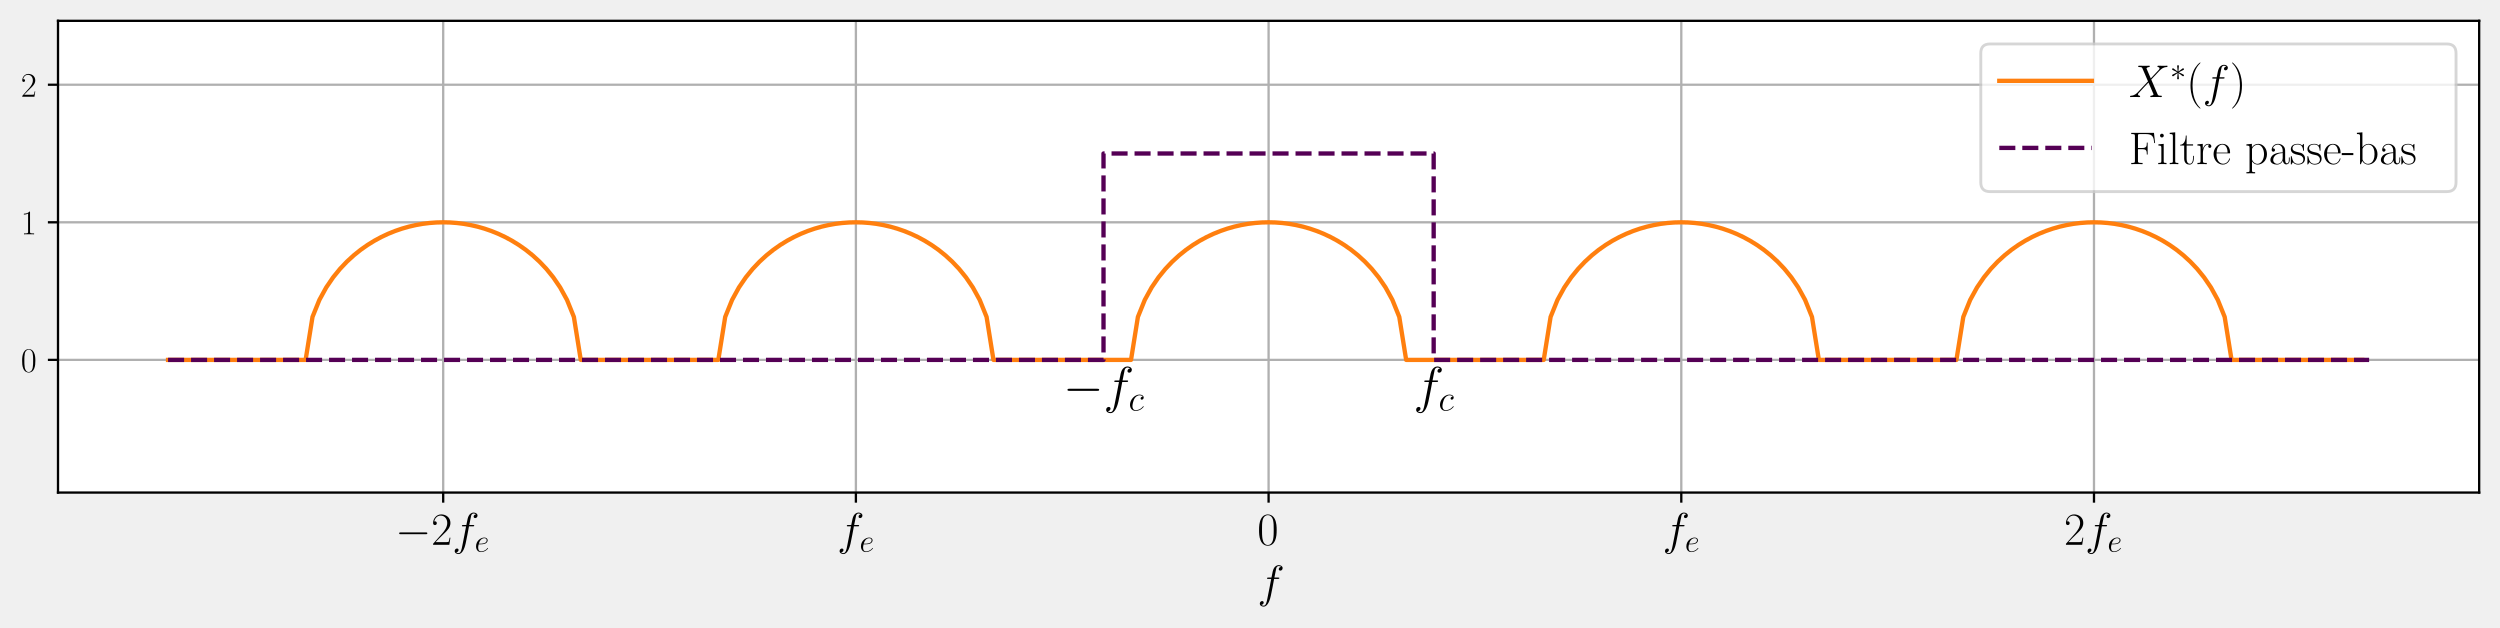
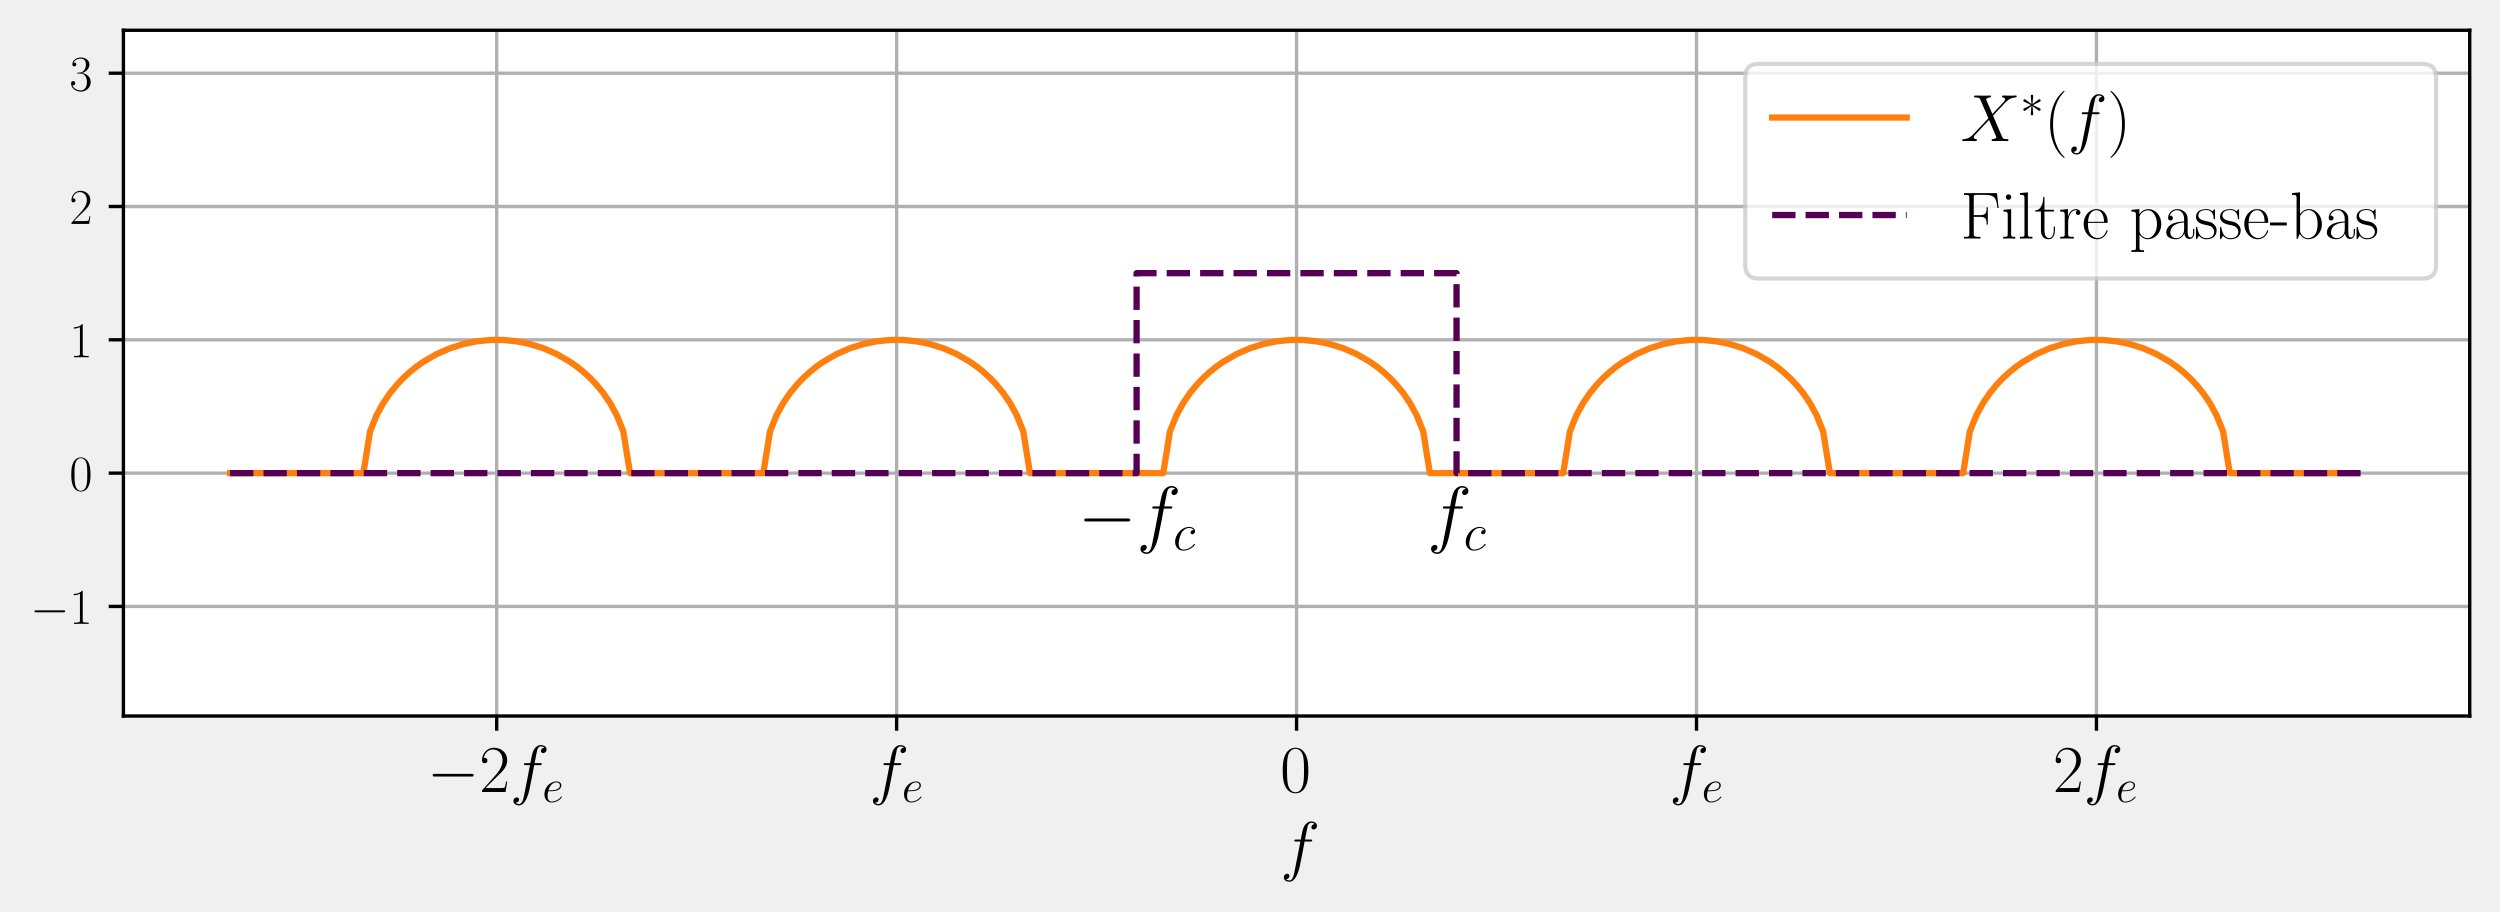
- <svg xmlns="http://www.w3.org/2000/svg" xmlns:xlink="http://www.w3.org/1999/xlink" height="216.818pt" version="1.1" viewBox="0 0 864.253 216.818" width="864.253pt">
+ <svg xmlns="http://www.w3.org/2000/svg" xmlns:xlink="http://www.w3.org/1999/xlink" height="216.818pt" version="1.1" viewBox="0 0 594.551 216.818" width="594.551pt">
  <defs>
    <style type="text/css">*{stroke-linecap:butt;stroke-linejoin:round;}</style>
  </defs>
  <g id="figure_1">
    <g id="patch_1">
-       <path d="M 0 216.818  L 864.253 216.818  L 864.253 0  L 0 0  z " style="fill:none;" />
+       <path d="M 0 216.818  L 594.551 216.818  L 594.551 0  L 0 0  z " style="fill:none;" />
    </g>
    <g id="axes_1">
      <g id="patch_2">
-         <path d="M 20.053 170.28  L 857.053 170.28  L 857.053 7.2  L 20.053 7.2  z " style="fill:#ffffff;" />
+         <path d="M 29.351 170.28  L 587.351 170.28  L 587.351 7.2  L 29.351 7.2  z " style="fill:#ffffff;" />
      </g>
      <g id="matplotlib.axis_1">
        <g id="xtick_1">
          <g id="line2d_1">
-             <path clip-path="url(#pfc6ff315b1)" d="M 153.212 170.28  L 153.212 7.2  " style="fill:none;stroke:#b0b0b0;stroke-linecap:square;stroke-width:0.8;" />
+             <path clip-path="url(#pac647e5688)" d="M 118.124 170.28  L 118.124 7.2  " style="fill:none;stroke:#b0b0b0;stroke-linecap:square;stroke-width:0.8;" />
          </g>
          <g id="line2d_2">
            <defs>
-               <path d="M 0 0  L 0 3.5  " id="m33887ba7ff" style="stroke:#000000;stroke-width:0.8;" />
+               <path d="M 0 0  L 0 3.5  " id="m312e76c553" style="stroke:#000000;stroke-width:0.8;" />
            </defs>
            <g>
-               <use style="stroke:#000000;stroke-width:0.8;" x="153.212" xlink:href="#m33887ba7ff" y="170.28" />
+               <use style="stroke:#000000;stroke-width:0.8;" x="118.124" xlink:href="#m312e76c553" y="170.28" />
            </g>
          </g>
          <g id="text_1">
-             <g transform="translate(136.6667 188.3496)scale(0.16 -0.16)">
+             <g transform="translate(101.5788 188.3496)scale(0.16 -0.16)">
              <defs>
                <path d="M 4218 1472  C 4326 1472 4442 1472 4442 1600  C 4442 1728 4326 1728 4218 1728  L 755 1728  C 646 1728 531 1728 531 1600  C 531 1472 646 1472 755 1472  L 4218 1472  z " id="CMSY10-0" transform="scale(0.015625)" />
                <path d="M 2669 990  L 2554 990  C 2490 537 2438 460 2413 422  C 2381 371 1920 371 1830 371  L 602 371  C 832 620 1280 1073 1824 1596  C 2214 1966 2669 2400 2669 3033  C 2669 3788 2067 4224 1395 4224  C 691 4224 262 3603 262 3027  C 262 2777 448 2745 525 2745  C 589 2745 781 2783 781 3007  C 781 3206 614 3264 525 3264  C 486 3264 448 3257 422 3244  C 544 3788 915 4057 1306 4057  C 1862 4057 2227 3616 2227 3033  C 2227 2477 1901 1998 1536 1583  L 262 147  L 262 0  L 2515 0  L 2669 990  z " id="CMR17-32" transform="scale(0.015625)" />
                <path d="M 2854 2566  C 2982 2566 3034 2566 3034 2687  C 3034 2752 2982 2752 2867 2752  L 2349 2752  C 2470 3398 2560 3846 2611 4051  C 2650 4204 2784 4351 2950 4351  C 3085 4351 3219 4294 3283 4236  C 3034 4211 2957 4025 2957 3916  C 2957 3788 3053 3712 3174 3712  C 3302 3712 3494 3820 3494 4064  C 3494 4332 3226 4480 2944 4480  C 2669 4480 2400 4275 2272 4025  C 2157 3801 2093 3573 1946 2752  L 1517 2752  C 1395 2752 1331 2752 1331 2636  C 1331 2566 1370 2566 1498 2566  L 1907 2566  C 1792 1977 1530 545 1382 -132  C 1274 -685 1178 -1152 858 -1152  C 838 -1152 653 -1152 538 -1031  C 864 -1005 864 -724 864 -717  C 864 -589 768 -512 646 -512  C 518 -512 326 -621 326 -865  C 326 -1140 608 -1280 858 -1280  C 1510 -1280 1779 -113 1850 203  C 1965 691 2278 2376 2310 2566  L 2854 2566  z " id="CMMI12-66" transform="scale(0.015625)" />
                <path d="M 1146 1472  C 1318 1472 1754 1484 2061 1600  C 2547 1786 2592 2160 2592 2275  C 2592 2559 2349 2816 1926 2816  C 1254 2816 288 2205 288 1066  C 288 400 672 -64 1254 -64  C 2125 -64 2675 609 2675 691  C 2675 729 2637 761 2611 761  C 2592 761 2586 755 2528 698  C 2118 159 1510 64 1267 64  C 902 64 710 349 710 818  C 710 907 710 1066 806 1472  L 1146 1472  z M 838 1600  C 1114 2591 1722 2687 1926 2687  C 2208 2687 2400 2520 2400 2275  C 2400 1600 1376 1600 1107 1600  L 838 1600  z " id="CMMI12-65" transform="scale(0.015625)" />
              </defs>
              <use transform="scale(0.996264)" xlink:href="#CMSY10-0" />
              <use transform="translate(77.48747 0)scale(0.996264)" xlink:href="#CMR17-32" />
              <use transform="translate(123.1779 0)scale(0.996264)" xlink:href="#CMMI12-66" />
              <use transform="translate(171.2612 -14.94392)scale(0.697382)" xlink:href="#CMMI12-65" />
            </g>
          </g>
        </g>
        <g id="xtick_2">
          <g id="line2d_3">
-             <path clip-path="url(#pfc6ff315b1)" d="M 295.883 170.28  L 295.883 7.2  " style="fill:none;stroke:#b0b0b0;stroke-linecap:square;stroke-width:0.8;" />
+             <path clip-path="url(#pac647e5688)" d="M 213.238 170.28  L 213.238 7.2  " style="fill:none;stroke:#b0b0b0;stroke-linecap:square;stroke-width:0.8;" />
          </g>
          <g id="line2d_4">
            <g>
-               <use style="stroke:#000000;stroke-width:0.8;" x="295.883" xlink:href="#m33887ba7ff" y="170.28" />
+               <use style="stroke:#000000;stroke-width:0.8;" x="213.238" xlink:href="#m312e76c553" y="170.28" />
            </g>
          </g>
          <g id="text_2">
-             <g transform="translate(289.4381 188.3496)scale(0.16 -0.16)">
+             <g transform="translate(206.7934 188.3496)scale(0.16 -0.16)">
              <use transform="scale(0.996264)" xlink:href="#CMMI12-66" />
              <use transform="translate(48.08324 -14.94392)scale(0.697382)" xlink:href="#CMMI12-65" />
            </g>
          </g>
        </g>
        <g id="xtick_3">
          <g id="line2d_5">
-             <path clip-path="url(#pfc6ff315b1)" d="M 438.553 170.28  L 438.553 7.2  " style="fill:none;stroke:#b0b0b0;stroke-linecap:square;stroke-width:0.8;" />
+             <path clip-path="url(#pac647e5688)" d="M 308.351 170.28  L 308.351 7.2  " style="fill:none;stroke:#b0b0b0;stroke-linecap:square;stroke-width:0.8;" />
          </g>
          <g id="line2d_6">
            <g>
-               <use style="stroke:#000000;stroke-width:0.8;" x="438.553" xlink:href="#m33887ba7ff" y="170.28" />
+               <use style="stroke:#000000;stroke-width:0.8;" x="308.351" xlink:href="#m312e76c553" y="170.28" />
            </g>
          </g>
          <g id="text_3">
-             <g transform="translate(434.651 188.3496)scale(0.16 -0.16)">
+             <g transform="translate(304.4495 188.3496)scale(0.16 -0.16)">
              <defs>
                <path d="M 2688 2038  C 2688 2430 2682 3099 2413 3613  C 2176 4063 1798 4224 1466 4224  C 1158 4224 768 4082 525 3620  C 269 3137 243 2539 243 2038  C 243 1671 250 1112 448 623  C 723 -39 1216 -128 1466 -128  C 1760 -128 2208 -7 2470 604  C 2662 1048 2688 1568 2688 2038  z M 1466 -26  C 1056 -26 813 328 723 816  C 653 1196 653 1749 653 2109  C 653 2604 653 3015 736 3407  C 858 3954 1216 4121 1466 4121  C 1728 4121 2067 3947 2189 3420  C 2272 3054 2278 2623 2278 2109  C 2278 1691 2278 1176 2202 797  C 2067 96 1690 -26 1466 -26  z " id="CMR17-30" transform="scale(0.015625)" />
              </defs>
              <use transform="scale(0.996264)" xlink:href="#CMR17-30" />
            </g>
          </g>
        </g>
        <g id="xtick_4">
          <g id="line2d_7">
-             <path clip-path="url(#pfc6ff315b1)" d="M 581.223 170.28  L 581.223 7.2  " style="fill:none;stroke:#b0b0b0;stroke-linecap:square;stroke-width:0.8;" />
+             <path clip-path="url(#pac647e5688)" d="M 403.465 170.28  L 403.465 7.2  " style="fill:none;stroke:#b0b0b0;stroke-linecap:square;stroke-width:0.8;" />
          </g>
          <g id="line2d_8">
            <g>
-               <use style="stroke:#000000;stroke-width:0.8;" x="581.223" xlink:href="#m33887ba7ff" y="170.28" />
+               <use style="stroke:#000000;stroke-width:0.8;" x="403.465" xlink:href="#m312e76c553" y="170.28" />
            </g>
          </g>
          <g id="text_4">
-             <g transform="translate(574.779 188.3496)scale(0.16 -0.16)">
+             <g transform="translate(397.0207 188.3496)scale(0.16 -0.16)">
              <use transform="scale(0.996264)" xlink:href="#CMMI12-66" />
              <use transform="translate(48.08324 -14.94392)scale(0.697382)" xlink:href="#CMMI12-65" />
            </g>
          </g>
        </g>
        <g id="xtick_5">
          <g id="line2d_9">
-             <path clip-path="url(#pfc6ff315b1)" d="M 723.894 170.28  L 723.894 7.2  " style="fill:none;stroke:#b0b0b0;stroke-linecap:square;stroke-width:0.8;" />
+             <path clip-path="url(#pac647e5688)" d="M 498.579 170.28  L 498.579 7.2  " style="fill:none;stroke:#b0b0b0;stroke-linecap:square;stroke-width:0.8;" />
          </g>
          <g id="line2d_10">
            <g>
-               <use style="stroke:#000000;stroke-width:0.8;" x="723.894" xlink:href="#m33887ba7ff" y="170.28" />
+               <use style="stroke:#000000;stroke-width:0.8;" x="498.579" xlink:href="#m312e76c553" y="170.28" />
            </g>
          </g>
          <g id="text_5">
-             <g transform="translate(713.5475 188.3496)scale(0.16 -0.16)">
+             <g transform="translate(488.2323 188.3496)scale(0.16 -0.16)">
              <use transform="scale(0.996264)" xlink:href="#CMR17-32" />
              <use transform="translate(45.69048 0)scale(0.996264)" xlink:href="#CMMI12-66" />
              <use transform="translate(93.77371 -14.94392)scale(0.697382)" xlink:href="#CMMI12-65" />
            </g>
          </g>
        </g>
        <g id="text_6">
-           <g transform="translate(434.7063 206.5187)scale(0.16 -0.16)">
+           <g transform="translate(304.5048 206.5187)scale(0.16 -0.16)">
            <use transform="scale(0.996264)" xlink:href="#CMMI12-66" />
          </g>
        </g>
      </g>
      <g id="matplotlib.axis_2">
        <g id="ytick_1">
          <g id="line2d_11">
-             <path clip-path="url(#pfc6ff315b1)" d="M 20.053 124.408  L 857.053 124.408  " style="fill:none;stroke:#b0b0b0;stroke-linecap:square;stroke-width:0.8;" />
+             <path clip-path="url(#pac647e5688)" d="M 29.351 144.223  L 587.351 144.223  " style="fill:none;stroke:#b0b0b0;stroke-linecap:square;stroke-width:0.8;" />
          </g>
          <g id="line2d_12">
            <defs>
-               <path d="M 0 0  L -3.5 0  " id="m75f47b06e6" style="stroke:#000000;stroke-width:0.8;" />
+               <path d="M 0 0  L -3.5 0  " id="mc4a4c327f0" style="stroke:#000000;stroke-width:0.8;" />
            </defs>
            <g>
-               <use style="stroke:#000000;stroke-width:0.8;" x="20.053" xlink:href="#m75f47b06e6" y="124.408" />
+               <use style="stroke:#000000;stroke-width:0.8;" x="29.351" xlink:href="#mc4a4c327f0" y="144.223" />
            </g>
          </g>
          <g id="text_7">
-             <g transform="translate(7.2 128.5587)scale(0.12 -0.12)">
-               <use transform="scale(0.996264)" xlink:href="#CMR17-30" />
-             </g>
-           </g>
-         </g>
-         <g id="ytick_2">
-           <g id="line2d_13">
-             <path clip-path="url(#pfc6ff315b1)" d="M 20.053 76.851  L 857.053 76.851  " style="fill:none;stroke:#b0b0b0;stroke-linecap:square;stroke-width:0.8;" />
-           </g>
-           <g id="line2d_14">
-             <g>
-               <use style="stroke:#000000;stroke-width:0.8;" x="20.053" xlink:href="#m75f47b06e6" y="76.851" />
-             </g>
-           </g>
-           <g id="text_8">
-             <g transform="translate(7.2 81.00189)scale(0.12 -0.12)">
+             <g transform="translate(7.2 148.374)scale(0.12 -0.12)">
              <defs>
                <path d="M 1702 4083  C 1702 4217 1696 4224 1606 4224  C 1357 3927 979 3833 621 3820  C 602 3820 570 3820 563 3808  C 557 3795 557 3782 557 3648  C 755 3648 1088 3686 1344 3839  L 1344 467  C 1344 243 1331 166 781 166  L 589 166  L 589 0  C 896 6 1216 12 1523 12  C 1830 12 2150 6 2458 0  L 2458 166  L 2266 166  C 1715 166 1702 236 1702 467  L 1702 4083  z " id="CMR17-31" transform="scale(0.015625)" />
              </defs>
-               <use transform="scale(0.996264)" xlink:href="#CMR17-31" />
+               <use transform="scale(0.996264)" xlink:href="#CMSY10-0" />
+               <use transform="translate(77.48747 0)scale(0.996264)" xlink:href="#CMR17-31" />
+             </g>
+           </g>
+         </g>
+         <g id="ytick_2">
+           <g id="line2d_13">
+             <path clip-path="url(#pac647e5688)" d="M 29.351 112.518  L 587.351 112.518  " style="fill:none;stroke:#b0b0b0;stroke-linecap:square;stroke-width:0.8;" />
+           </g>
+           <g id="line2d_14">
+             <g>
+               <use style="stroke:#000000;stroke-width:0.8;" x="29.351" xlink:href="#mc4a4c327f0" y="112.518" />
+             </g>
+           </g>
+           <g id="text_8">
+             <g transform="translate(16.49849 116.6695)scale(0.12 -0.12)">
+               <use transform="scale(0.996264)" xlink:href="#CMR17-30" />
            </g>
          </g>
        </g>
        <g id="ytick_3">
          <g id="line2d_15">
-             <path clip-path="url(#pfc6ff315b1)" d="M 20.053 29.294  L 857.053 29.294  " style="fill:none;stroke:#b0b0b0;stroke-linecap:square;stroke-width:0.8;" />
+             <path clip-path="url(#pac647e5688)" d="M 29.351 80.814  L 587.351 80.814  " style="fill:none;stroke:#b0b0b0;stroke-linecap:square;stroke-width:0.8;" />
          </g>
          <g id="line2d_16">
            <g>
-               <use style="stroke:#000000;stroke-width:0.8;" x="20.053" xlink:href="#m75f47b06e6" y="29.294" />
+               <use style="stroke:#000000;stroke-width:0.8;" x="29.351" xlink:href="#mc4a4c327f0" y="80.814" />
            </g>
          </g>
          <g id="text_9">
-             <g transform="translate(7.2 33.44507)scale(0.12 -0.12)">
+             <g transform="translate(16.49849 84.96495)scale(0.12 -0.12)">
+               <use transform="scale(0.996264)" xlink:href="#CMR17-31" />
+             </g>
+           </g>
+         </g>
+         <g id="ytick_4">
+           <g id="line2d_17">
+             <path clip-path="url(#pac647e5688)" d="M 29.351 49.109  L 587.351 49.109  " style="fill:none;stroke:#b0b0b0;stroke-linecap:square;stroke-width:0.8;" />
+           </g>
+           <g id="line2d_18">
+             <g>
+               <use style="stroke:#000000;stroke-width:0.8;" x="29.351" xlink:href="#mc4a4c327f0" y="49.109" />
+             </g>
+           </g>
+           <g id="text_10">
+             <g transform="translate(16.49849 53.26041)scale(0.12 -0.12)">
              <use transform="scale(0.996264)" xlink:href="#CMR17-32" />
            </g>
          </g>
        </g>
-       </g>
-       <g id="line2d_17">
-         <path clip-path="url(#pfc6ff315b1)" d="M 58.098 124.408  L 105.655 124.408  L 108.033 109.558  L 110.411 103.678  L 112.789 99.356  L 115.167 95.874  L 117.544 92.952  L 119.922 90.445  L 122.3 88.268  L 124.678 86.362  L 127.056 84.69  L 129.434 83.222  L 131.812 81.938  L 134.189 80.821  L 136.567 79.859  L 138.945 79.041  L 141.323 78.361  L 143.701 77.812  L 146.079 77.389  L 148.456 77.089  L 150.834 76.91  L 153.212 76.851  L 155.59 76.91  L 157.968 77.089  L 160.346 77.389  L 162.723 77.812  L 165.101 78.361  L 167.479 79.041  L 169.857 79.859  L 172.235 80.821  L 174.613 81.938  L 176.99 83.222  L 179.368 84.69  L 181.746 86.362  L 184.124 88.268  L 186.502 90.445  L 188.88 92.952  L 191.258 95.874  L 193.635 99.356  L 196.013 103.678  L 198.391 109.558  L 200.769 124.408  L 248.326 124.408  L 250.704 109.558  L 253.081 103.678  L 255.459 99.356  L 257.837 95.874  L 260.215 92.952  L 262.593 90.445  L 264.971 88.268  L 267.348 86.362  L 269.726 84.69  L 272.104 83.222  L 274.482 81.938  L 276.86 80.821  L 279.238 79.859  L 281.615 79.041  L 283.993 78.361  L 286.371 77.812  L 288.749 77.389  L 291.127 77.089  L 293.505 76.91  L 295.883 76.851  L 298.26 76.91  L 300.638 77.089  L 303.016 77.389  L 305.394 77.812  L 307.772 78.361  L 310.15 79.041  L 312.527 79.859  L 314.905 80.821  L 317.283 81.938  L 319.661 83.222  L 322.039 84.69  L 324.417 86.362  L 326.794 88.268  L 329.172 90.445  L 331.55 92.952  L 333.928 95.874  L 336.306 99.356  L 338.684 103.678  L 341.062 109.558  L 343.439 124.408  L 390.996 124.408  L 393.374 109.558  L 395.752 103.678  L 398.13 99.356  L 400.508 95.874  L 402.885 92.952  L 405.263 90.445  L 407.641 88.268  L 410.019 86.362  L 412.397 84.69  L 414.775 83.222  L 417.152 81.938  L 419.53 80.821  L 421.908 79.859  L 424.286 79.041  L 426.664 78.361  L 429.042 77.812  L 431.419 77.389  L 433.797 77.089  L 436.175 76.91  L 438.553 76.851  L 440.931 76.91  L 443.309 77.089  L 445.687 77.389  L 448.064 77.812  L 450.442 78.361  L 452.82 79.041  L 455.198 79.859  L 457.576 80.821  L 459.954 81.938  L 462.331 83.222  L 464.709 84.69  L 467.087 86.362  L 469.465 88.268  L 471.843 90.445  L 474.221 92.952  L 476.598 95.874  L 478.976 99.356  L 481.354 103.678  L 483.732 109.558  L 486.11 124.408  L 533.667 124.408  L 536.044 109.558  L 538.422 103.678  L 540.8 99.356  L 543.178 95.874  L 545.556 92.952  L 547.934 90.445  L 550.312 88.268  L 552.689 86.362  L 555.067 84.69  L 557.445 83.222  L 559.823 81.938  L 562.201 80.821  L 564.579 79.859  L 566.956 79.041  L 569.334 78.361  L 571.712 77.812  L 574.09 77.389  L 576.468 77.089  L 578.846 76.91  L 581.223 76.851  L 583.601 76.91  L 585.979 77.089  L 588.357 77.389  L 590.735 77.812  L 593.113 78.361  L 595.49 79.041  L 597.868 79.859  L 600.246 80.821  L 602.624 81.938  L 605.002 83.222  L 607.38 84.69  L 609.758 86.362  L 612.135 88.268  L 614.513 90.445  L 616.891 92.952  L 619.269 95.874  L 621.647 99.356  L 624.025 103.678  L 626.402 109.558  L 628.78 124.408  L 676.337 124.408  L 678.715 109.558  L 681.093 103.678  L 683.471 99.356  L 685.848 95.874  L 688.226 92.952  L 690.604 90.445  L 692.982 88.268  L 695.36 86.362  L 697.738 84.69  L 700.115 83.222  L 702.493 81.938  L 704.871 80.821  L 707.249 79.859  L 709.627 79.041  L 712.005 78.361  L 714.383 77.812  L 716.76 77.389  L 719.138 77.089  L 721.516 76.91  L 723.894 76.851  L 726.272 76.91  L 728.65 77.089  L 731.027 77.389  L 733.405 77.812  L 735.783 78.361  L 738.161 79.041  L 740.539 79.859  L 742.917 80.821  L 745.294 81.938  L 747.672 83.222  L 750.05 84.69  L 752.428 86.362  L 754.806 88.268  L 757.184 90.445  L 759.562 92.952  L 761.939 95.874  L 764.317 99.356  L 766.695 103.678  L 769.073 109.558  L 771.451 124.408  L 816.63 124.408  L 816.63 124.408  " style="fill:none;stroke:#ff7f0e;stroke-linecap:square;stroke-width:1.5;" />
-       </g>
-       <g id="line2d_18">
-         <path clip-path="url(#pfc6ff315b1)" d="M 58.098 124.408  L 381.485 124.408  L 381.485 53.072  L 495.621 53.072  L 495.621 124.408  L 819.008 124.408  " style="fill:none;stroke:#550055;stroke-dasharray:5.55,2.4;stroke-dashoffset:0;stroke-width:1.5;" />
+         <g id="ytick_5">
+           <g id="line2d_19">
+             <path clip-path="url(#pac647e5688)" d="M 29.351 17.405  L 587.351 17.405  " style="fill:none;stroke:#b0b0b0;stroke-linecap:square;stroke-width:0.8;" />
+           </g>
+           <g id="line2d_20">
+             <g>
+               <use style="stroke:#000000;stroke-width:0.8;" x="29.351" xlink:href="#mc4a4c327f0" y="17.405" />
+             </g>
+           </g>
+           <g id="text_11">
+             <g transform="translate(16.49849 21.55586)scale(0.12 -0.12)">
+               <defs>
+                 <path d="M 1414 2176  C 1984 2176 2234 1673 2234 1094  C 2234 322 1824 25 1453 25  C 1114 25 563 193 390 691  C 422 678 454 678 486 678  C 640 678 755 780 755 947  C 755 1132 614 1216 486 1216  C 378 1216 211 1164 211 927  C 211 335 787 -128 1466 -128  C 2176 -128 2720 432 2720 1087  C 2720 1718 2208 2176 1600 2246  C 2086 2347 2554 2776 2554 3353  C 2554 3856 2048 4224 1472 4224  C 890 4224 378 3862 378 3347  C 378 3123 544 3084 627 3084  C 762 3084 877 3167 877 3334  C 877 3500 762 3584 627 3584  C 602 3584 570 3584 544 3571  C 730 3999 1235 4076 1459 4076  C 1683 4076 2106 3966 2106 3347  C 2106 3167 2080 2851 1862 2574  C 1670 2329 1453 2316 1242 2297  C 1210 2297 1062 2284 1037 2284  C 992 2278 966 2272 966 2227  C 966 2182 973 2176 1101 2176  L 1414 2176  z " id="CMR17-33" transform="scale(0.015625)" />
+               </defs>
+               <use transform="scale(0.996264)" xlink:href="#CMR17-33" />
+             </g>
+           </g>
+         </g>
+       </g>
+       <g id="line2d_21">
+         <path clip-path="url(#pac647e5688)" d="M 54.715 112.518  L 86.42 112.518  L 88.005 102.619  L 89.59 98.699  L 91.175 95.817  L 92.761 93.496  L 94.346 91.548  L 95.931 89.877  L 97.516 88.425  L 99.101 87.155  L 100.687 86.04  L 103.857 84.205  L 107.028 82.819  L 110.198 81.821  L 113.369 81.173  L 116.539 80.854  L 119.709 80.854  L 122.88 81.173  L 126.05 81.821  L 129.221 82.819  L 132.391 84.205  L 135.562 86.04  L 137.147 87.155  L 138.732 88.425  L 140.317 89.877  L 141.903 91.548  L 143.488 93.496  L 145.073 95.817  L 146.658 98.699  L 148.244 102.619  L 149.829 112.518  L 181.533 112.518  L 183.119 102.619  L 184.704 98.699  L 186.289 95.817  L 187.874 93.496  L 189.459 91.548  L 191.045 89.877  L 192.63 88.425  L 194.215 87.155  L 195.8 86.04  L 198.971 84.205  L 202.141 82.819  L 205.312 81.821  L 208.482 81.173  L 211.653 80.854  L 214.823 80.854  L 217.994 81.173  L 221.164 81.821  L 224.334 82.819  L 227.505 84.205  L 230.675 86.04  L 232.261 87.155  L 233.846 88.425  L 235.431 89.877  L 237.016 91.548  L 238.601 93.496  L 240.187 95.817  L 241.772 98.699  L 243.357 102.619  L 244.942 112.518  L 276.647 112.518  L 278.232 102.619  L 279.817 98.699  L 281.403 95.817  L 282.988 93.496  L 284.573 91.548  L 286.158 89.877  L 287.744 88.425  L 289.329 87.155  L 290.914 86.04  L 294.084 84.205  L 297.255 82.819  L 300.425 81.821  L 303.596 81.173  L 306.766 80.854  L 309.937 80.854  L 313.107 81.173  L 316.278 81.821  L 319.448 82.819  L 322.619 84.205  L 325.789 86.04  L 327.374 87.155  L 328.959 88.425  L 330.545 89.877  L 332.13 91.548  L 333.715 93.496  L 335.3 95.817  L 336.886 98.699  L 338.471 102.619  L 340.056 112.518  L 371.761 112.518  L 373.346 102.619  L 374.931 98.699  L 376.516 95.817  L 378.101 93.496  L 379.687 91.548  L 381.272 89.877  L 382.857 88.425  L 384.442 87.155  L 386.028 86.04  L 389.198 84.205  L 392.369 82.819  L 395.539 81.821  L 398.709 81.173  L 401.88 80.854  L 405.05 80.854  L 408.221 81.173  L 411.391 81.821  L 414.562 82.819  L 417.732 84.205  L 420.903 86.04  L 422.488 87.155  L 424.073 88.425  L 425.658 89.877  L 427.244 91.548  L 428.829 93.496  L 430.414 95.817  L 431.999 98.699  L 433.584 102.619  L 435.17 112.518  L 466.874 112.518  L 468.459 102.619  L 470.045 98.699  L 471.63 95.817  L 473.215 93.496  L 474.8 91.548  L 476.386 89.877  L 477.971 88.425  L 479.556 87.155  L 481.141 86.04  L 484.312 84.205  L 487.482 82.819  L 490.653 81.821  L 493.823 81.173  L 496.994 80.854  L 500.164 80.854  L 503.334 81.173  L 506.505 81.821  L 509.675 82.819  L 512.846 84.205  L 516.016 86.04  L 517.601 87.155  L 519.187 88.425  L 520.772 89.877  L 522.357 91.548  L 523.942 93.496  L 525.528 95.817  L 527.113 98.699  L 528.698 102.619  L 530.283 112.518  L 560.403 112.518  L 560.403 112.518  " style="fill:none;stroke:#ff7f0e;stroke-linecap:square;stroke-width:1.5;" />
+       </g>
+       <g id="line2d_22">
+         <path clip-path="url(#pac647e5688)" d="M 54.715 112.518  L 270.306 112.518  L 270.306 64.962  L 346.397 64.962  L 346.397 112.518  L 561.988 112.518  " style="fill:none;stroke:#550055;stroke-dasharray:5.55,2.4;stroke-dashoffset:0;stroke-width:1.5;" />
      </g>
      <g id="patch_3">
-         <path d="M 20.053 170.28  L 20.053 7.2  " style="fill:none;stroke:#000000;stroke-linecap:square;stroke-linejoin:miter;stroke-width:0.8;" />
+         <path d="M 29.351 170.28  L 29.351 7.2  " style="fill:none;stroke:#000000;stroke-linecap:square;stroke-linejoin:miter;stroke-width:0.8;" />
      </g>
      <g id="patch_4">
-         <path d="M 857.053 170.28  L 857.053 7.2  " style="fill:none;stroke:#000000;stroke-linecap:square;stroke-linejoin:miter;stroke-width:0.8;" />
+         <path d="M 587.351 170.28  L 587.351 7.2  " style="fill:none;stroke:#000000;stroke-linecap:square;stroke-linejoin:miter;stroke-width:0.8;" />
      </g>
      <g id="patch_5">
-         <path d="M 20.053 170.28  L 857.053 170.28  " style="fill:none;stroke:#000000;stroke-linecap:square;stroke-linejoin:miter;stroke-width:0.8;" />
+         <path d="M 29.351 170.28  L 587.351 170.28  " style="fill:none;stroke:#000000;stroke-linecap:square;stroke-linejoin:miter;stroke-width:0.8;" />
      </g>
      <g id="patch_6">
-         <path d="M 20.053 7.2  L 857.053 7.2  " style="fill:none;stroke:#000000;stroke-linecap:square;stroke-linejoin:miter;stroke-width:0.8;" />
-       </g>
-       <g id="text_10">
-         <g transform="translate(367.5385 139.2388)scale(0.18 -0.18)">
+         <path d="M 29.351 7.2  L 587.351 7.2  " style="fill:none;stroke:#000000;stroke-linecap:square;stroke-linejoin:miter;stroke-width:0.8;" />
+       </g>
+       <g id="text_12">
+         <g transform="translate(256.3597 128.1422)scale(0.18 -0.18)">
          <defs>
            <path d="M 2502 2432  C 2381 2432 2323 2432 2234 2355  C 2195 2323 2125 2227 2125 2124  C 2125 1996 2221 1919 2342 1919  C 2496 1919 2669 2047 2669 2303  C 2669 2591 2374 2816 1933 2816  C 1094 2816 256 1932 256 1011  C 256 446 602 -64 1254 -64  C 2125 -64 2675 622 2675 706  C 2675 745 2637 777 2611 777  C 2592 777 2586 771 2528 712  C 2118 161 1510 64 1267 64  C 826 64 685 453 685 777  C 685 1004 794 1634 1024 2073  C 1190 2374 1536 2687 1939 2687  C 2022 2687 2374 2676 2502 2432  z " id="CMMI12-63" transform="scale(0.015625)" />
          </defs>
          <use transform="scale(0.996264)" xlink:href="#CMSY10-0" />
          <use transform="translate(77.48747 0)scale(0.996264)" xlink:href="#CMMI12-66" />
          <use transform="translate(125.5707 -14.94392)scale(0.697382)" xlink:href="#CMMI12-63" />
        </g>
      </g>
-       <g id="text_11">
-         <g transform="translate(488.6488 139.2388)scale(0.18 -0.18)">
+       <g id="text_13">
+         <g transform="translate(339.4245 128.1422)scale(0.18 -0.18)">
          <use transform="scale(0.996264)" xlink:href="#CMMI12-66" />
          <use transform="translate(48.08324 -14.94392)scale(0.697382)" xlink:href="#CMMI12-63" />
        </g>
      </g>
      <g id="legend_1">
        <g id="patch_7">
-           <path d="M 687.958 66.24  L 845.853 66.24  Q 849.053 66.24 849.053 63.04  L 849.053 18.4  Q 849.053 15.2 845.853 15.2  L 687.958 15.2  Q 684.758 15.2 684.758 18.4  L 684.758 63.04  Q 684.758 66.24 687.958 66.24  z " style="fill:#ffffff;opacity:0.8;stroke:#cccccc;stroke-linejoin:miter;" />
-         </g>
-         <g id="line2d_19">
-           <path d="M 691.158 27.955  L 723.158 27.955  " style="fill:none;stroke:#ff7f0e;stroke-linecap:square;stroke-width:1.5;" />
-         </g>
-         <g id="line2d_20" />
-         <g id="text_12">
-           <g transform="translate(735.9579 33.55517)scale(0.16 -0.16)">
+           <path d="M 418.256 66.24  L 576.151 66.24  Q 579.351 66.24 579.351 63.04  L 579.351 18.4  Q 579.351 15.2 576.151 15.2  L 418.256 15.2  Q 415.056 15.2 415.056 18.4  L 415.056 63.04  Q 415.056 66.24 418.256 66.24  z " style="fill:#ffffff;opacity:0.8;stroke:#cccccc;stroke-linejoin:miter;" />
+         </g>
+         <g id="line2d_23">
+           <path d="M 421.456 27.955  L 453.456 27.955  " style="fill:none;stroke:#ff7f0e;stroke-linecap:square;stroke-width:1.5;" />
+         </g>
+         <g id="line2d_24" />
+         <g id="text_14">
+           <g transform="translate(466.2564 33.55517)scale(0.16 -0.16)">
            <defs>
              <path d="M 3040 2586  L 2438 3981  C 2522 4134 2714 4159 2790 4166  C 2829 4166 2899 4172 2899 4281  C 2899 4352 2842 4352 2803 4352  C 2694 4352 2566 4339 2458 4339  L 2086 4339  C 1696 4339 1414 4352 1408 4352  C 1357 4352 1293 4352 1293 4230  C 1293 4166 1350 4166 1434 4166  C 1805 4166 1830 4102 1894 3949  L 2656 2179  L 1267 701  C 1037 453 762 211 288 185  C 211 179 160 179 160 64  C 160 44 166 0 237 0  C 326 0 422 12 512 12  L 813 12  C 1018 12 1242 0 1440 0  C 1485 0 1562 0 1562 115  C 1562 179 1517 185 1478 185  C 1350 198 1267 268 1267 370  C 1267 478 1344 555 1530 746  L 2099 1363  C 2240 1510 2579 1879 2720 2019  L 3392 453  C 3398 440 3424 376 3424 370  C 3424 312 3283 198 3078 185  C 3040 185 2970 179 2970 64  C 2970 0 3034 0 3066 0  C 3174 0 3302 12 3411 12  L 4115 12  C 4230 12 4352 0 4461 0  C 4506 0 4576 0 4576 121  C 4576 185 4512 185 4454 185  C 4070 191 4058 223 3949 459  L 3104 2433  L 3917 3300  C 3981 3363 4128 3523 4186 3586  C 4461 3873 4717 4134 5235 4166  C 5299 4172 5363 4172 5363 4281  C 5363 4352 5306 4352 5280 4352  C 5190 4352 5094 4339 5005 4339  L 4710 4339  C 4506 4339 4282 4352 4083 4352  C 4038 4352 3962 4352 3962 4236  C 3962 4172 4006 4166 4045 4166  C 4147 4153 4256 4102 4256 3981  L 4250 3968  C 4243 3924 4230 3860 4160 3784  L 3040 2586  z " id="CMMI12-58" transform="scale(0.015625)" />
              <path d="M 1760 2762  C 1766 2853 1766 3008 1600 3008  C 1498 3008 1414 2924 1434 2840  L 1434 2755  L 1523 1740  L 704 2349  C 646 2382 634 2395 589 2395  C 499 2395 416 2303 416 2212  C 416 2107 480 2081 544 2048  L 1453 1603  L 570 1164  C 467 1112 416 1085 416 987  C 416 889 499 804 589 804  C 634 804 646 804 806 928  L 1523 1459  L 1427 359  C 1427 224 1542 192 1594 192  C 1670 192 1766 236 1766 359  L 1670 1459  L 2490 850  C 2547 817 2560 804 2605 804  C 2694 804 2778 896 2778 987  C 2778 1085 2720 1118 2643 1157  C 2259 1354 2246 1354 1741 1596  L 2624 2035  C 2726 2087 2778 2113 2778 2212  C 2778 2310 2694 2395 2605 2395  C 2560 2395 2547 2395 2387 2271  L 1670 1740  L 1760 2762  z " id="CMSY10-3" transform="scale(0.015625)" />
              <path d="M 1958 -1562  C 1958 -1556 1958 -1543 1939 -1524  C 1645 -1223 858 -403 858 1596  C 858 3595 1632 4408 1946 4729  C 1946 4735 1958 4748 1958 4767  C 1958 4787 1939 4800 1914 4800  C 1843 4800 1299 4325 986 3620  C 666 2909 576 2218 576 1603  C 576 1141 621 360 1005 -467  C 1312 -1133 1837 -1600 1914 -1600  C 1946 -1600 1958 -1588 1958 -1562  z " id="CMR17-28" transform="scale(0.015625)" />
              <path d="M 1683 1596  C 1683 2057 1638 2839 1254 3665  C 947 4332 422 4800 346 4800  C 326 4800 301 4793 301 4761  C 301 4748 307 4742 314 4729  C 621 4408 1402 3595 1402 1603  C 1402 -396 627 -1210 314 -1530  C 307 -1543 301 -1549 301 -1562  C 301 -1594 326 -1600 346 -1600  C 416 -1600 960 -1127 1274 -422  C 1594 289 1683 981 1683 1596  z " id="CMR17-29" transform="scale(0.015625)" />
            </defs>
            <use transform="scale(0.996264)" xlink:href="#CMMI12-58" />
            <use transform="translate(88.79256 36.15364)scale(0.697382)" xlink:href="#CMSY10-3" />
            <use transform="translate(124.1599 0)scale(0.996264)" xlink:href="#CMR17-28" />
            <use transform="translate(159.4407 0)scale(0.996264)" xlink:href="#CMMI12-66" />
            <use transform="translate(218.161 0)scale(0.996264)" xlink:href="#CMR17-29" />
          </g>
        </g>
-         <g id="line2d_21">
-           <path d="M 691.158 51.14  L 723.158 51.14  " style="fill:none;stroke:#550055;stroke-dasharray:5.55,2.4;stroke-dashoffset:0;stroke-width:1.5;" />
-         </g>
-         <g id="line2d_22" />
-         <g id="text_13">
-           <g transform="translate(735.9579 56.74022)scale(0.16 -0.16)">
+         <g id="line2d_25">
+           <path d="M 421.456 51.14  L 453.456 51.14  " style="fill:none;stroke:#550055;stroke-dasharray:5.55,2.4;stroke-dashoffset:0;stroke-width:1.5;" />
+         </g>
+         <g id="line2d_26" />
+         <g id="text_15">
+           <g transform="translate(466.2564 56.74022)scale(0.16 -0.16)">
            <defs>
              <path d="M 3482 4339  L 326 4339  L 326 4172  C 768 4172 838 4172 838 3883  L 838 450  C 838 166 768 166 326 166  L 326 0  C 512 12 870 12 1069 12  C 1331 12 1638 12 1901 0  L 1901 166  L 1760 166  C 1274 166 1261 229 1261 456  L 1261 2073  L 1837 2073  C 2432 2073 2490 1865 2490 1334  L 2605 1334  L 2605 2991  L 2490 2991  C 2490 2451 2432 2240 1837 2240  L 1261 2240  L 1261 3922  C 1261 4140 1274 4172 1530 4172  L 2355 4172  C 3322 4172 3430 3774 3520 2920  L 3635 2920  L 3482 4339  z " id="CMR17-46" transform="scale(0.015625)" />
              <path d="M 992 3961  C 992 4102 877 4224 730 4224  C 589 4224 467 4108 467 3961  C 467 3820 582 3699 730 3699  C 870 3699 992 3814 992 3961  z M 243 2745  L 243 2579  C 602 2579 653 2540 653 2231  L 653 443  C 653 198 627 166 218 166  L 218 0  C 371 12 646 12 806 12  C 960 12 1222 12 1370 0  L 1370 166  C 992 166 979 205 979 436  L 979 2816  L 243 2745  z " id="CMR17-69" transform="scale(0.015625)" />
              <path d="M 979 4416  L 218 4345  L 218 4179  C 595 4179 653 4141 653 3835  L 653 439  C 653 198 627 166 218 166  L 218 0  C 371 12 653 12 813 12  C 979 12 1261 12 1414 0  L 1414 166  C 1005 166 979 191 979 439  L 979 4416  z " id="CMR17-6c" transform="scale(0.015625)" />
              <path d="M 966 2585  L 1862 2585  L 1862 2752  L 966 2752  L 966 3968  L 851 3968  C 838 3292 614 2700 70 2687  L 70 2585  L 627 2585  L 627 778  C 627 655 627 -64 1370 -64  C 1747 -64 1965 308 1965 784  L 1965 1151  L 1850 1151  L 1850 790  C 1850 347 1677 51 1408 51  C 1222 51 966 179 966 765  L 966 2585  z " id="CMR17-74" transform="scale(0.015625)" />
              <path d="M 960 1517  C 960 2134 1222 2713 1702 2713  C 1747 2713 1792 2707 1837 2687  C 1837 2687 1696 2642 1696 2475  C 1696 2321 1818 2257 1914 2257  C 1990 2257 2131 2302 2131 2482  C 2131 2687 1926 2816 1709 2816  C 1222 2816 1011 2340 947 2115  L 941 2115  L 941 2816  L 198 2745  L 198 2578  C 576 2578 634 2540 634 2231  L 634 443  C 634 198 608 166 198 166  L 198 0  C 352 12 646 12 813 12  C 998 12 1325 12 1498 0  L 1498 166  C 1037 166 960 166 960 455  L 960 1517  z " id="CMR17-72" transform="scale(0.015625)" />
              <path d="M 2438 1503  C 2464 1529 2464 1542 2464 1606  C 2464 2251 2118 2816 1389 2816  C 710 2816 173 2175 173 1394  C 173 554 781 -64 1459 -64  C 2176 -64 2458 619 2458 755  C 2458 800 2419 800 2406 800  C 2362 800 2355 787 2330 709  C 2189 270 1837 51 1504 51  C 1229 51 954 206 781 490  C 582 819 582 1200 582 1503  L 2438 1503  z M 589 1600  C 634 2511 1126 2713 1382 2713  C 1818 2713 2112 2308 2118 1600  L 589 1600  z " id="CMR17-65" transform="scale(0.015625)" />
              <path d="M 1408 -1114  C 998 -1114 973 -1088 973 -834  L 973 380  C 1158 109 1427 -64 1766 -64  C 2406 -64 3053 503 3053 1382  C 3053 2196 2496 2816 1837 2816  C 1453 2816 1139 2603 960 2345  L 960 2816  L 198 2745  L 198 2577  C 576 2577 634 2539 634 2228  L 634 -834  C 634 -1081 608 -1114 198 -1114  L 198 -1280  C 352 -1268 634 -1268 800 -1268  C 966 -1268 1254 -1268 1408 -1280  L 1408 -1114  z M 973 2015  C 973 2106 973 2241 1222 2481  C 1254 2506 1472 2700 1792 2700  C 2259 2700 2643 2112 2643 1376  C 2643 639 2234 38 1728 38  C 1498 38 1248 148 1056 451  C 973 594 973 632 973 736  L 973 2015  z " id="CMR17-70" transform="scale(0.015625)" />
              <path d="M 2304 1656  C 2304 2048 2304 2275 2035 2534  C 1798 2751 1523 2816 1306 2816  C 800 2816 435 2408 435 1977  C 435 1740 627 1728 666 1728  C 749 1728 896 1779 896 1958  C 896 2118 774 2188 666 2188  C 640 2188 608 2182 589 2176  C 723 2594 1069 2713 1293 2713  C 1613 2713 1965 2421 1965 1875  L 1965 1632  C 1587 1619 1133 1568 774 1373  C 371 1147 256 822 256 576  C 256 77 832 -64 1171 -64  C 1523 -64 1850 135 1990 505  C 2003 219 2182 -39 2464 -39  C 2598 -39 2938 51 2938 563  L 2938 926  L 2822 926  L 2822 557  C 2822 161 2650 109 2566 109  C 2304 109 2304 446 2304 732  L 2304 1656  z M 1965 887  C 1965 323 1568 38 1216 38  C 896 38 646 278 646 576  C 646 771 730 1114 1101 1322  C 1408 1497 1760 1523 1965 1536  L 1965 887  z " id="CMR17-61" transform="scale(0.015625)" />
              <path d="M 1978 2688  C 1978 2803 1971 2809 1933 2809  C 1907 2809 1901 2803 1824 2707  C 1805 2681 1747 2617 1728 2592  C 1523 2809 1235 2816 1126 2816  C 416 2816 160 2444 160 2073  C 160 1497 813 1363 998 1324  C 1402 1241 1542 1216 1677 1100  C 1760 1024 1901 883 1901 652  C 1901 384 1747 38 1158 38  C 602 38 403 460 288 1024  C 269 1113 269 1120 218 1120  C 166 1120 160 1113 160 985  L 160 64  C 160 -52 166 -58 205 -58  C 237 -58 243 -52 275 0  C 314 57 410 211 448 275  C 576 102 800 -64 1158 -64  C 1792 -64 2131 281 2131 780  C 2131 1107 1958 1280 1875 1356  C 1683 1555 1459 1600 1190 1651  C 838 1728 390 1817 390 2208  C 390 2374 480 2726 1126 2726  C 1811 2726 1850 2086 1862 1881  C 1869 1849 1901 1843 1920 1843  C 1978 1843 1978 1862 1978 1971  L 1978 2688  z " id="CMR17-73" transform="scale(0.015625)" />
              <path d="M 1632 1254  L 1632 1536  L 26 1536  L 26 1254  L 1632 1254  z " id="CMR17-2d" transform="scale(0.015625)" />
              <path d="M 960 4416  L 198 4345  L 198 4179  C 576 4179 634 4141 634 3843  L 634 -13  L 749 -13  L 934 445  C 1120 141 1395 -64 1766 -64  C 2406 -64 3053 503 3053 1382  C 3053 2209 2477 2816 1830 2816  C 1434 2816 1152 2603 960 2351  L 960 4416  z M 973 2022  C 973 2138 973 2157 1062 2293  C 1312 2681 1670 2713 1792 2713  C 1984 2713 2643 2610 2643 1388  C 2643 109 1888 38 1734 38  C 1536 38 1248 115 1043 490  C 973 613 973 626 973 742  L 973 2022  z " id="CMR17-62" transform="scale(0.015625)" />
            </defs>
            <use transform="scale(0.996264)" xlink:href="#CMR17-46" />
            <use transform="translate(59.98385 0)scale(0.996264)" xlink:href="#CMR17-69" />
            <use transform="translate(84.85491 0)scale(0.996264)" xlink:href="#CMR17-6c" />
            <use transform="translate(109.726 0)scale(0.996264)" xlink:href="#CMR17-74" />
            <use transform="translate(145.0067 0)scale(0.996264)" xlink:href="#CMR17-72" />
            <use transform="translate(180.2875 0)scale(0.996264)" xlink:href="#CMR17-65" />
            <use transform="translate(250.8491 0)scale(0.996264)" xlink:href="#CMR17-70" />
            <use transform="translate(301.7445 0)scale(0.996264)" xlink:href="#CMR17-61" />
            <use transform="translate(347.435 0)scale(0.996264)" xlink:href="#CMR17-73" />
            <use transform="translate(383.2363 0)scale(0.996264)" xlink:href="#CMR17-73" />
            <use transform="translate(419.0376 0)scale(0.996264)" xlink:href="#CMR17-65" />
            <use transform="translate(459.5233 0)scale(0.996264)" xlink:href="#CMR17-2d" />
            <use transform="translate(489.5993 0)scale(0.996264)" xlink:href="#CMR17-62" />
            <use transform="translate(540.4946 0)scale(0.996264)" xlink:href="#CMR17-61" />
            <use transform="translate(586.1851 0)scale(0.996264)" xlink:href="#CMR17-73" />
          </g>
        </g>
      </g>
    </g>
  </g>
  <defs>
-     <clipPath id="pfc6ff315b1">
-       <rect height="163.08" width="837" x="20.053" y="7.2" />
+     <clipPath id="pac647e5688">
+       <rect height="163.08" width="558" x="29.351" y="7.2" />
    </clipPath>
  </defs>
</svg>
